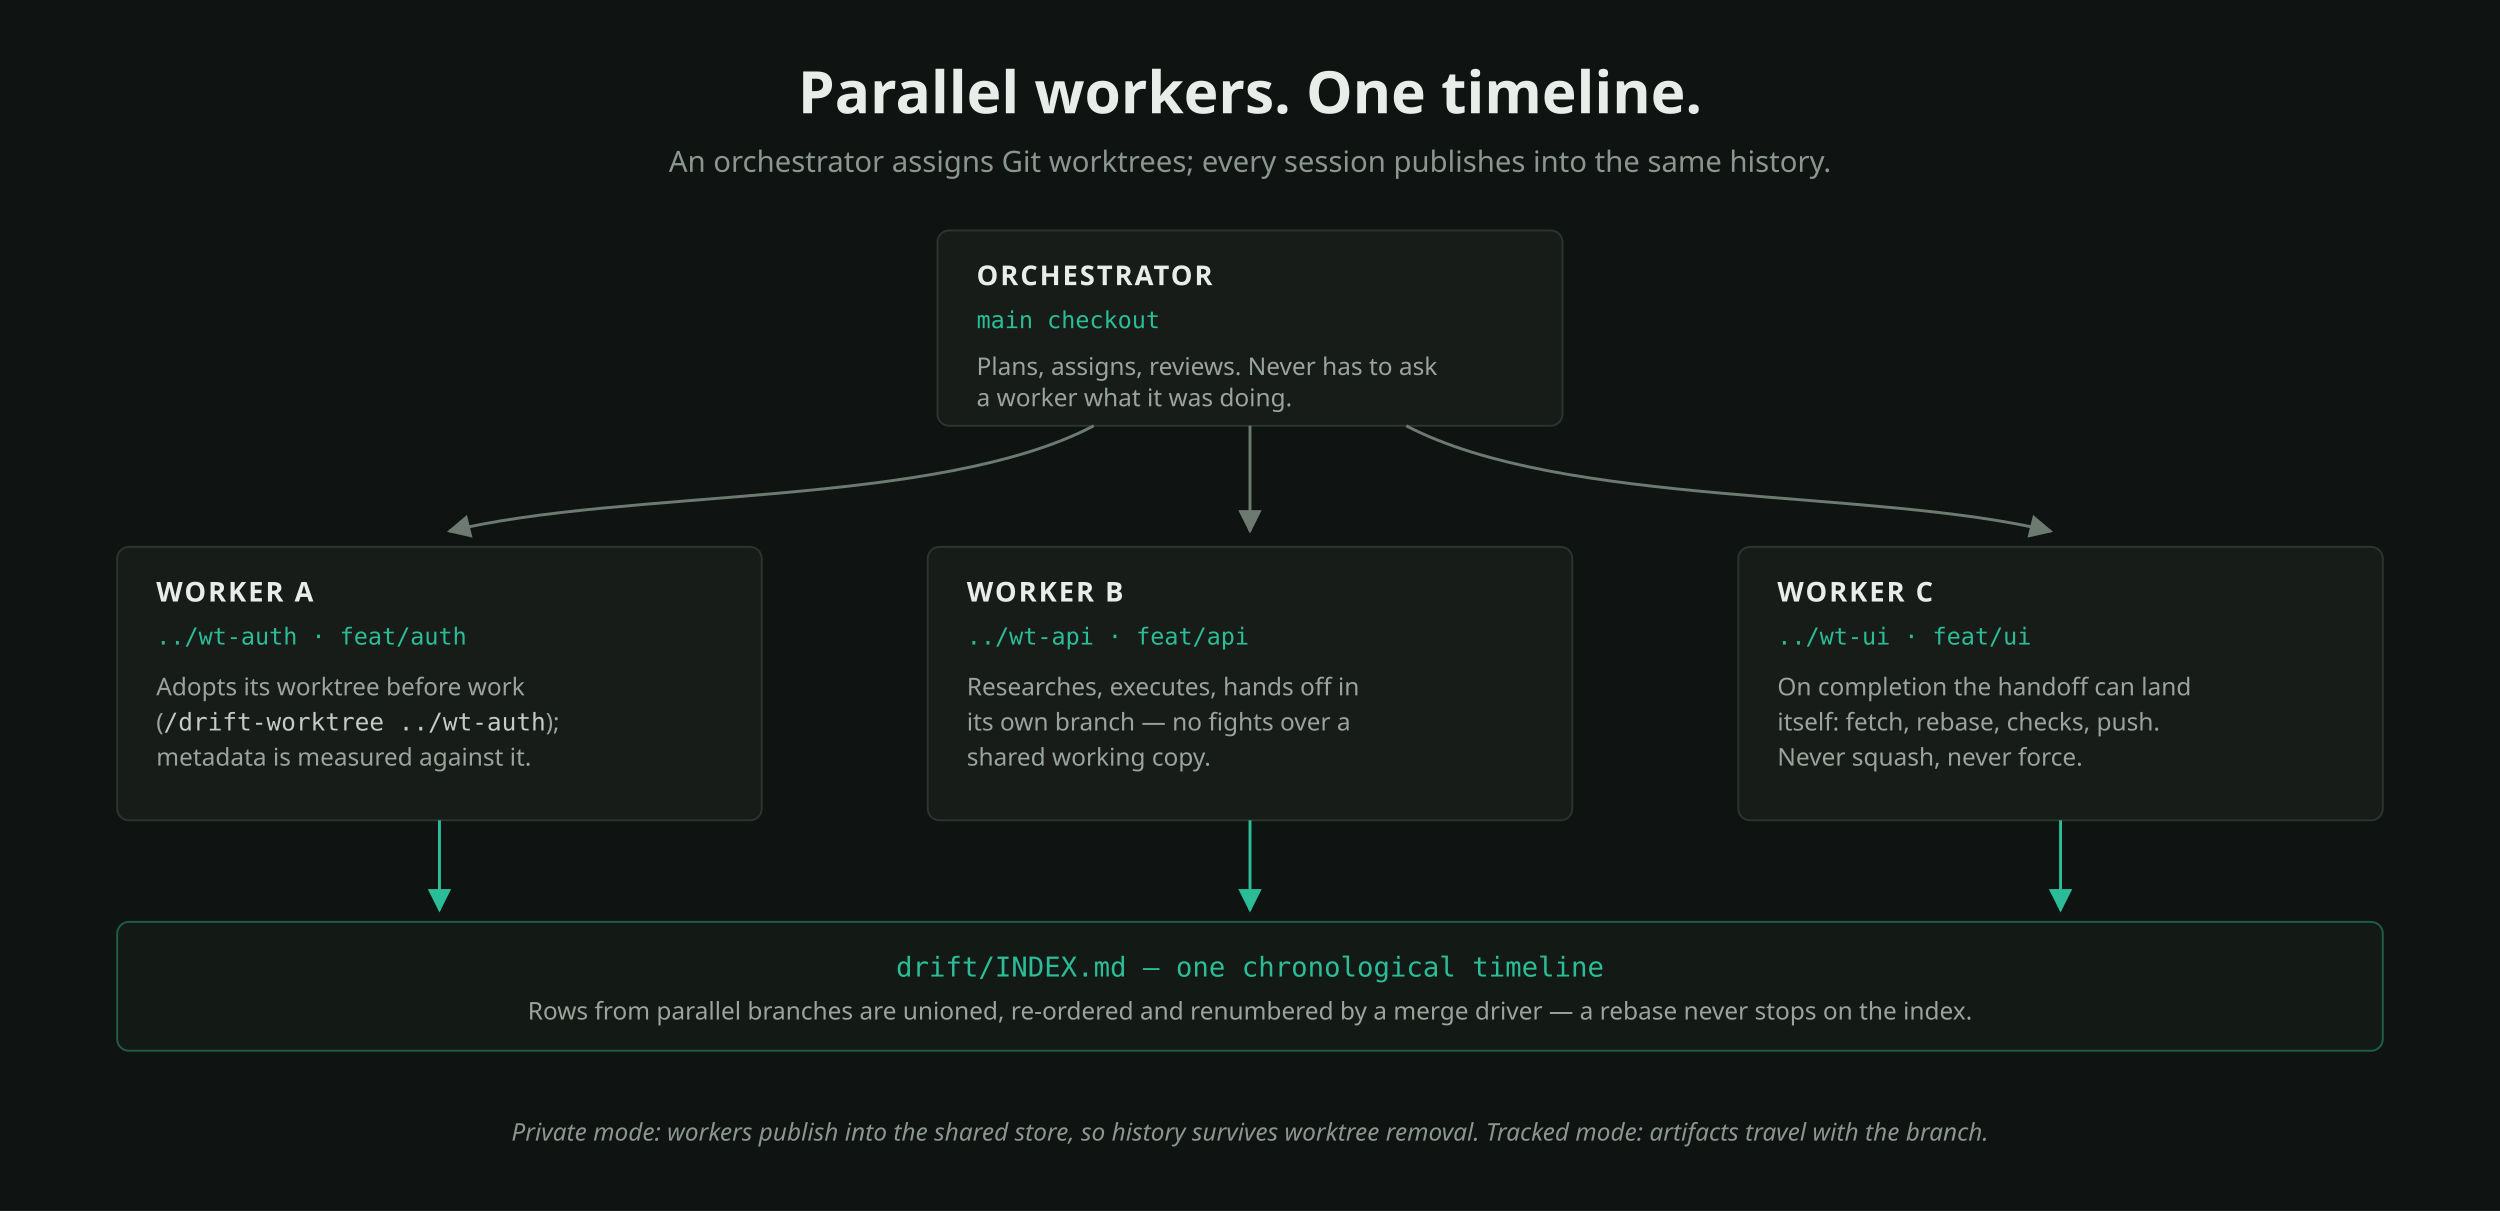
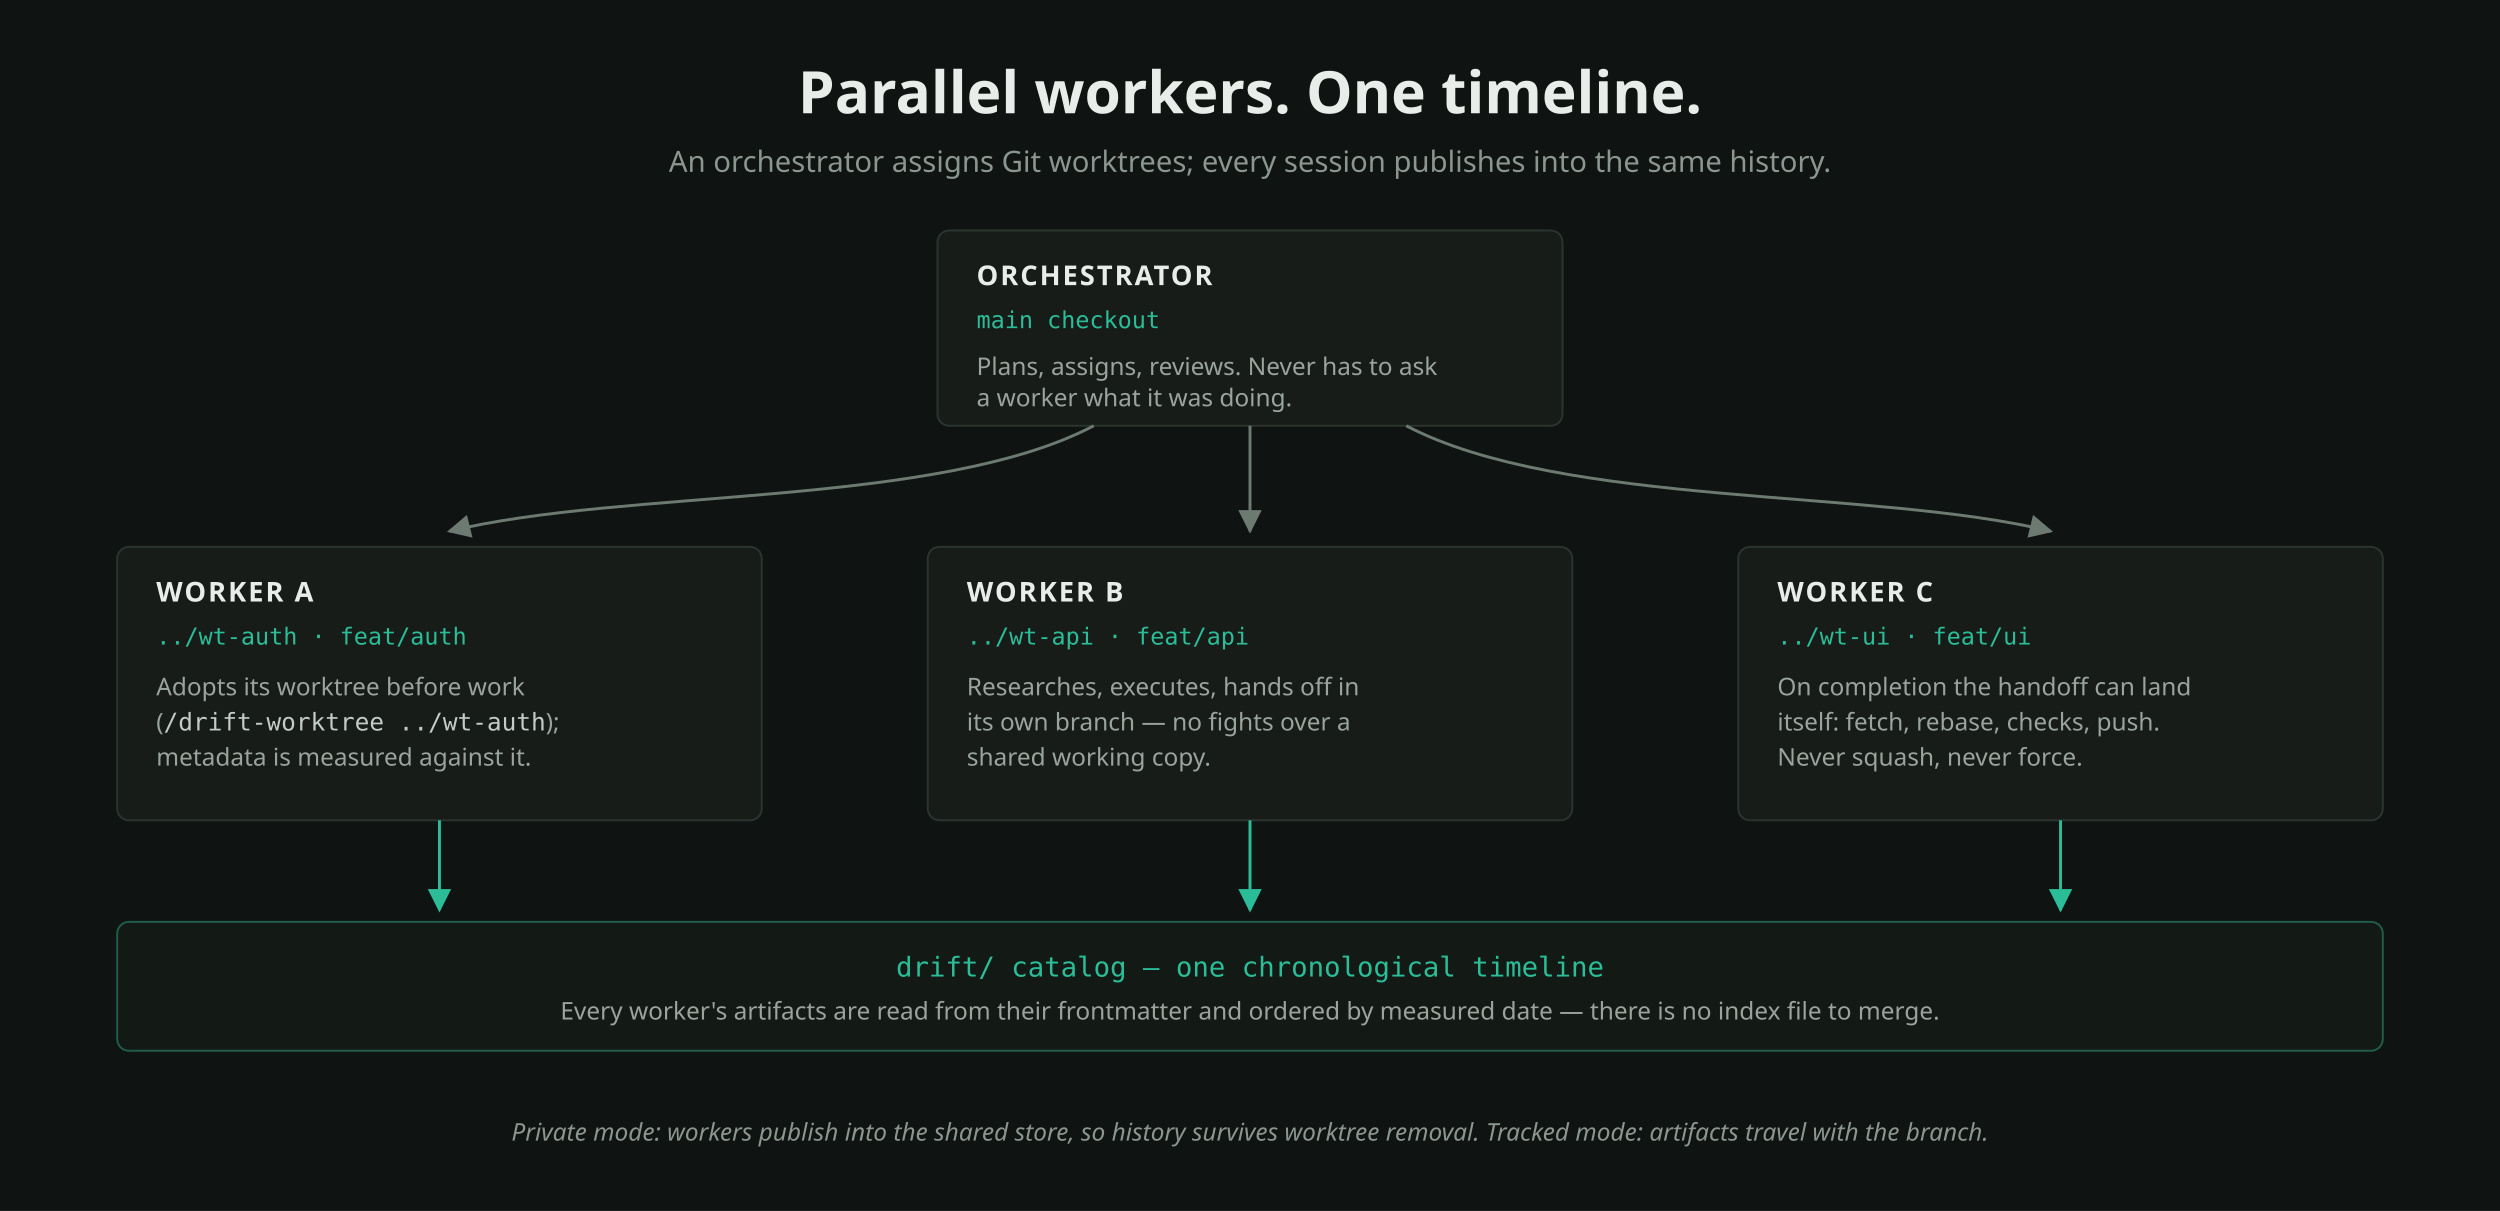
<svg xmlns="http://www.w3.org/2000/svg" viewBox="0 0 1280 620" width="1280" height="620">
  <defs>
    <marker id="arrGreen5" viewBox="0 0 10 10" refX="9" refY="5" markerWidth="8" markerHeight="8" orient="auto-start-reverse">
      <path d="M0,0 L10,5 L0,10 z" fill="#2bbd97" />
    </marker>
    <marker id="arrDim5" viewBox="0 0 10 10" refX="9" refY="5" markerWidth="8" markerHeight="8" orient="auto-start-reverse">
      <path d="M0,0 L10,5 L0,10 z" fill="#6d7a72" />
    </marker>
  </defs>
  <style>
    .t { font-family: 'Segoe UI', system-ui, -apple-system, sans-serif; }
    .m { font-family: Consolas, 'Cascadia Code', Menlo, monospace; }
    .title { font-size: 30px; font-weight: 600; fill: #e8ede9; }
    .sub { font-size: 15px; fill: #8b968f; }
    .h { font-size: 14px; font-weight: 600; fill: #e8ede9; letter-spacing: 1px; }
    .body { font-size: 12.5px; fill: #9aa49d; }
    .panel { fill: #171c19; stroke: #2b342f; stroke-width: 1; }
  </style>
  <rect width="1280" height="620" fill="#0f1311" />
  <text class="t title" x="640" y="58" text-anchor="middle">Parallel workers. One timeline.</text>
  <text class="t sub" x="640" y="88" text-anchor="middle">An orchestrator assigns Git worktrees; every session publishes into the same history.</text>
  <rect class="panel" x="480" y="118" width="320" height="100" rx="6" />
  <text class="t h" x="500" y="146">ORCHESTRATOR</text>
  <text class="m" x="500" y="168" font-size="12" fill="#2bbd97">main checkout</text>
  <text class="t body" x="500" y="192">Plans, assigns, reviews. Never has to ask</text>
  <text class="t body" x="500" y="208">a worker what it was doing.</text>
  <path d="M 560 218 C 480 260, 320 250, 230 272" fill="none" stroke="#6d7a72" stroke-width="1.5" marker-end="url(#arrDim5)" />
  <line x1="640" y1="218" x2="640" y2="272" stroke="#6d7a72" stroke-width="1.5" marker-end="url(#arrDim5)" />
  <path d="M 720 218 C 800 260, 960 250, 1050 272" fill="none" stroke="#6d7a72" stroke-width="1.5" marker-end="url(#arrDim5)" />
  <rect class="panel" x="60" y="280" width="330" height="140" rx="6" />
  <text class="t h" x="80" y="308">WORKER A</text>
  <text class="m" x="80" y="330" font-size="12" fill="#2bbd97">../wt-auth · feat/auth</text>
  <text class="t body" x="80" y="356">Adopts its worktree before work</text>
  <text class="t body" x="80" y="374">(<tspan class="m" fill="#c3ccc6">/drift-worktree ../wt-auth</tspan>);</text>
  <text class="t body" x="80" y="392">metadata is measured against it.</text>
  <rect class="panel" x="475" y="280" width="330" height="140" rx="6" />
  <text class="t h" x="495" y="308">WORKER B</text>
  <text class="m" x="495" y="330" font-size="12" fill="#2bbd97">../wt-api · feat/api</text>
  <text class="t body" x="495" y="356">Researches, executes, hands off in</text>
  <text class="t body" x="495" y="374">its own branch — no fights over a</text>
  <text class="t body" x="495" y="392">shared working copy.</text>
  <rect class="panel" x="890" y="280" width="330" height="140" rx="6" />
  <text class="t h" x="910" y="308">WORKER C</text>
  <text class="m" x="910" y="330" font-size="12" fill="#2bbd97">../wt-ui · feat/ui</text>
  <text class="t body" x="910" y="356">On completion the handoff can land</text>
  <text class="t body" x="910" y="374">itself: fetch, rebase, checks, push.</text>
  <text class="t body" x="910" y="392">Never squash, never force.</text>
  <line x1="225" y1="420" x2="225" y2="466" stroke="#2bbd97" stroke-width="1.5" marker-end="url(#arrGreen5)" />
  <line x1="640" y1="420" x2="640" y2="466" stroke="#2bbd97" stroke-width="1.5" marker-end="url(#arrGreen5)" />
  <line x1="1055" y1="420" x2="1055" y2="466" stroke="#2bbd97" stroke-width="1.5" marker-end="url(#arrGreen5)" />
  <rect x="60" y="472" width="1160" height="66" rx="6" fill="#131a16" stroke="#1f5c4a" stroke-width="1" />
-   <text class="m" x="640" y="500" text-anchor="middle" font-size="14" fill="#2bbd97">drift/INDEX.md — one chronological timeline</text>
-   <text class="t" x="640" y="522" text-anchor="middle" font-size="12.5" fill="#9aa49d">Rows from parallel branches are unioned, re-ordered and renumbered by a merge driver — a rebase never stops on the index.</text>
+   <text class="m" x="640" y="500" text-anchor="middle" font-size="14" fill="#2bbd97">drift/ catalog — one chronological timeline</text>
+   <text class="t" x="640" y="522" text-anchor="middle" font-size="12.5" fill="#9aa49d">Every worker's artifacts are read from their frontmatter and ordered by measured date — there is no index file to merge.</text>
  <text class="t" x="640" y="584" text-anchor="middle" font-size="12.5" font-style="italic" fill="#8b968f">Private mode: workers publish into the shared store, so history survives worktree removal. Tracked mode: artifacts travel with the branch.</text>
</svg>
